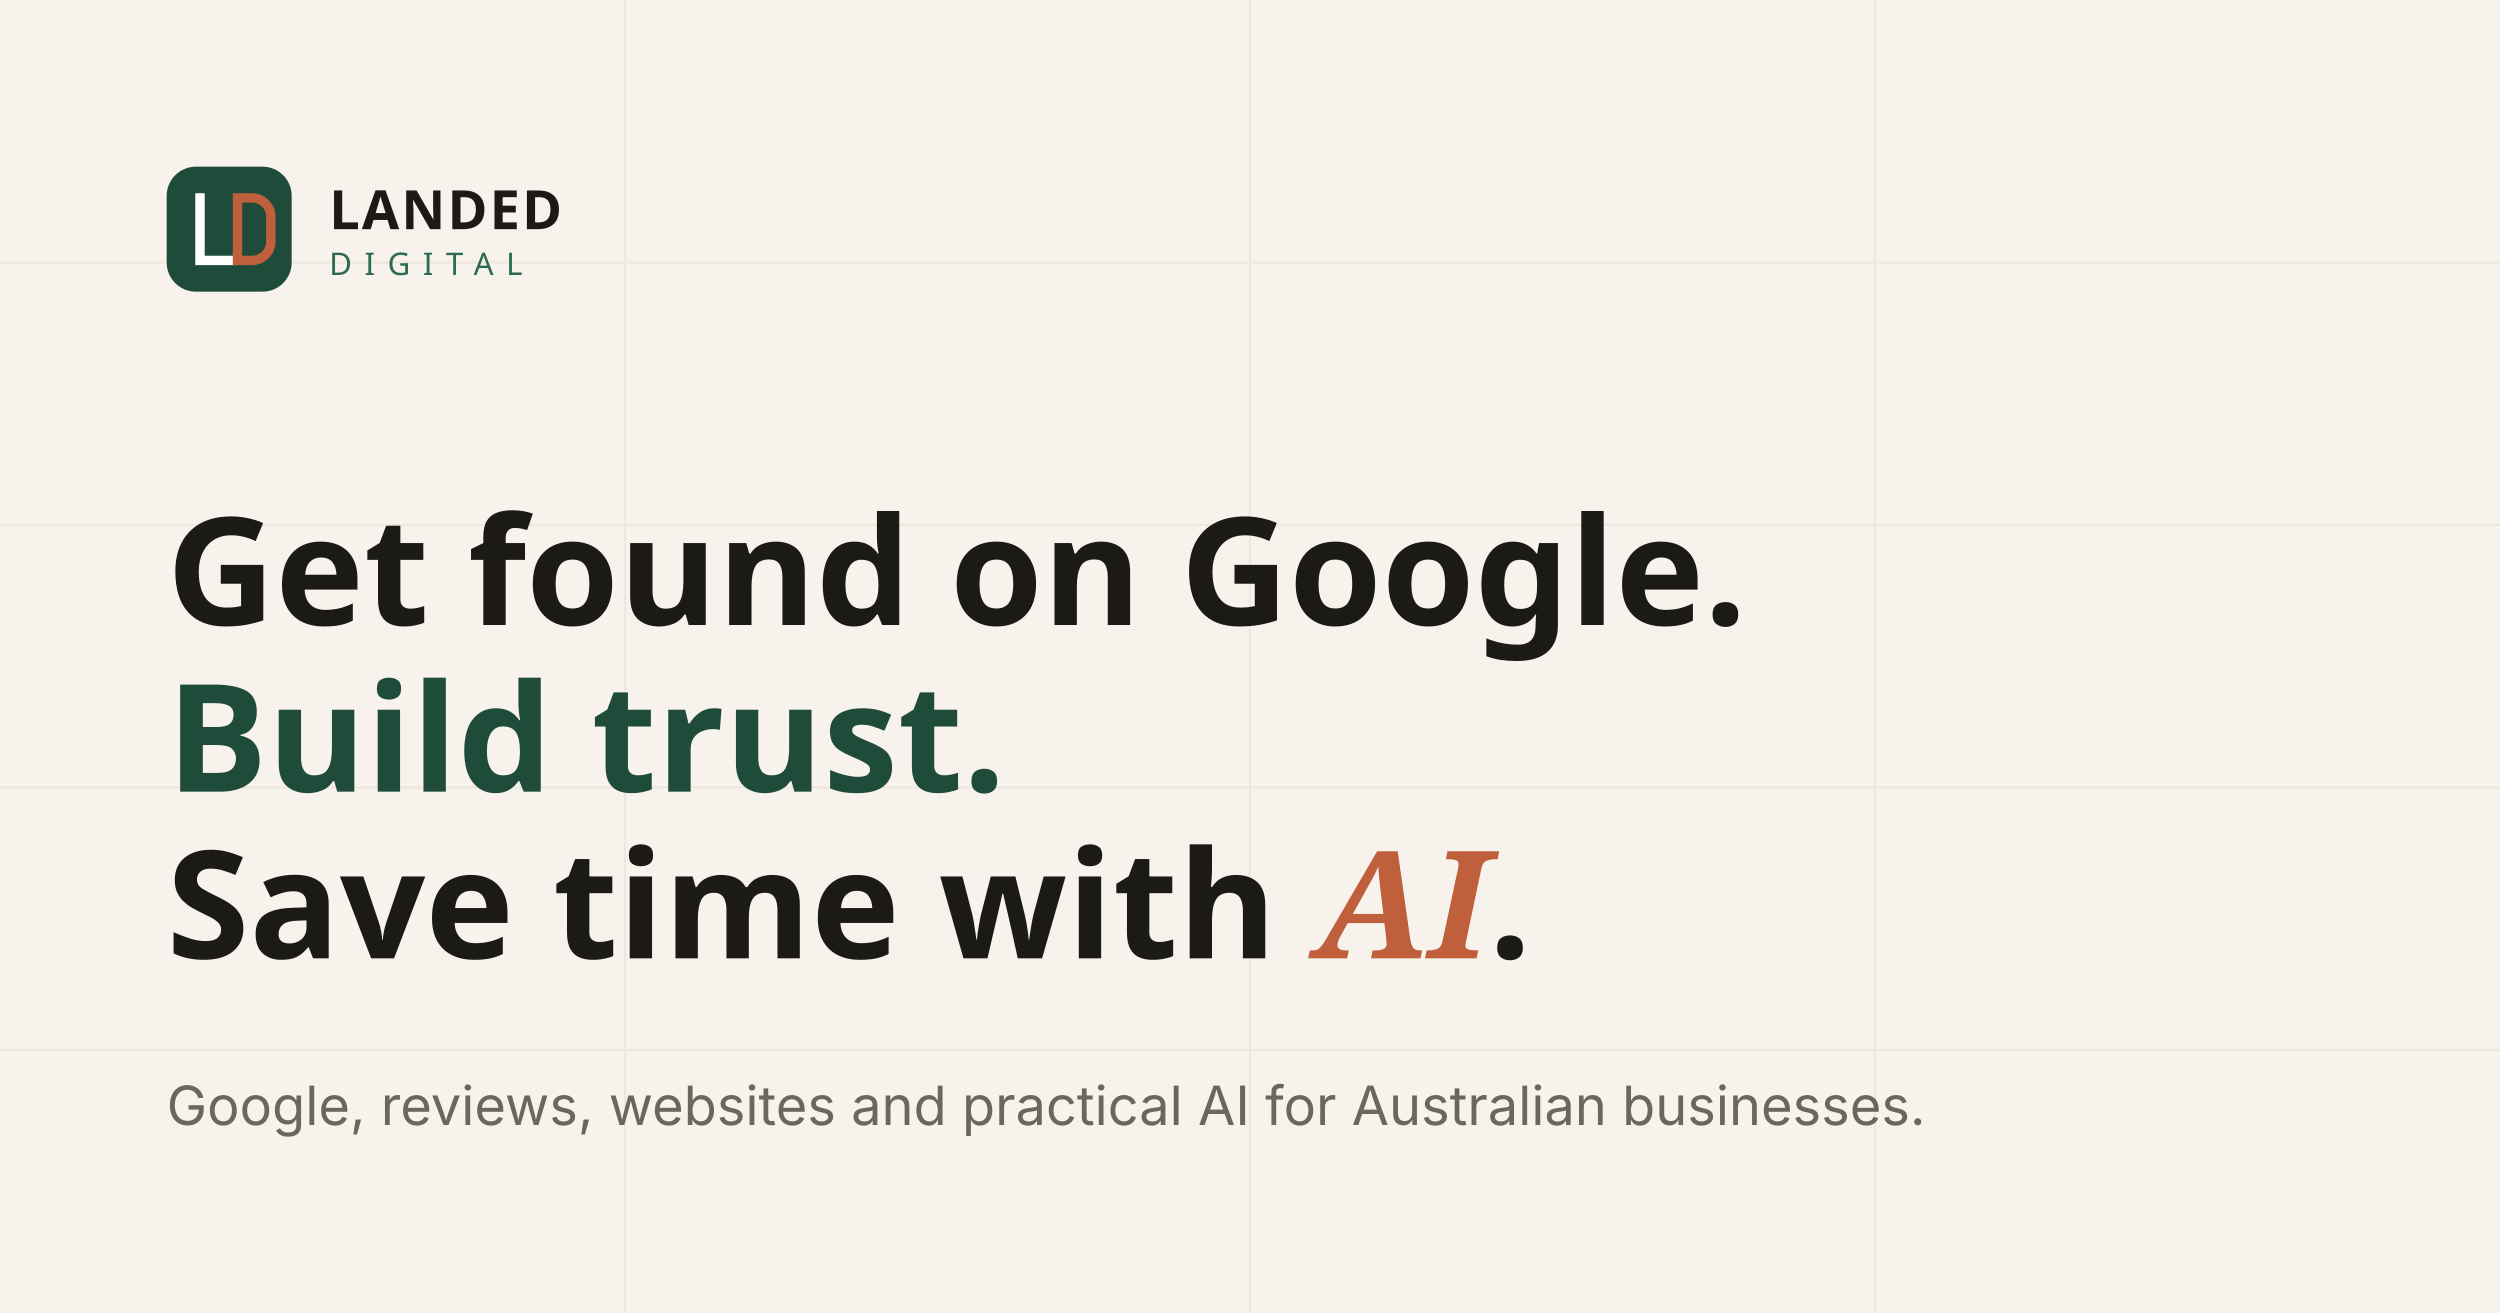
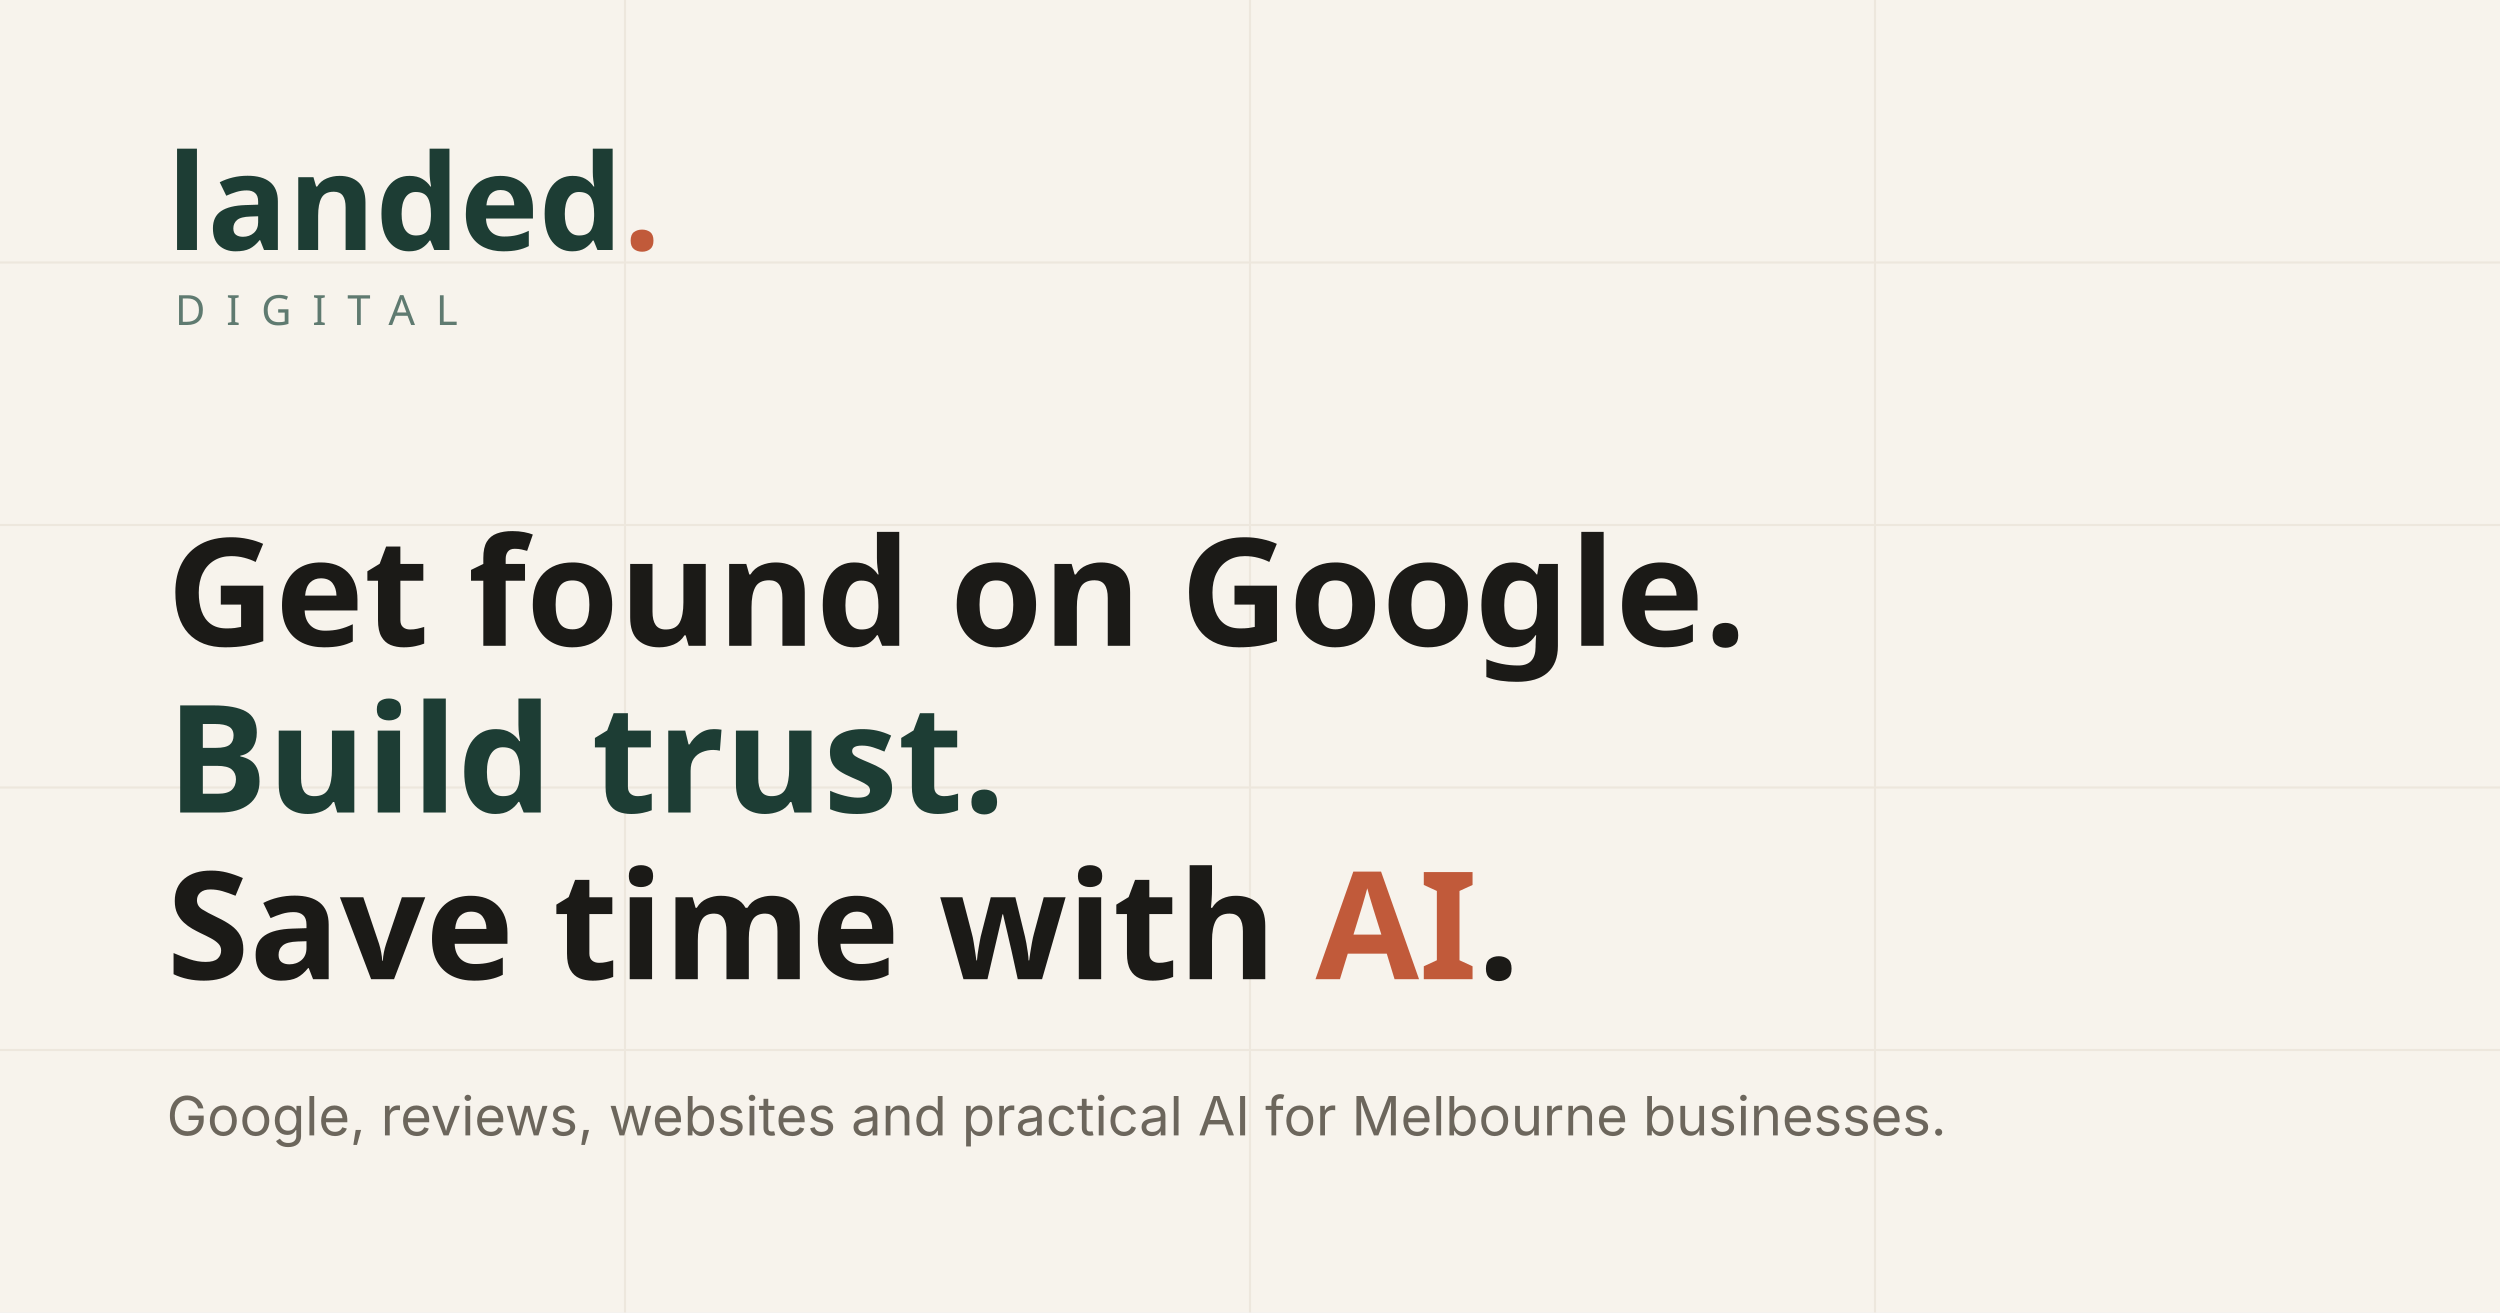
<svg xmlns="http://www.w3.org/2000/svg" width="1200" height="630" viewBox="0 0 1200 630">
  <rect width="1200" height="630" fill="#f7f3ec" />
  <g opacity="0.5" stroke="#e3dbcd" stroke-width="1">
    <line x1="0" y1="126" x2="1200" y2="126" />
    <line x1="0" y1="252" x2="1200" y2="252" />
    <line x1="0" y1="378" x2="1200" y2="378" />
    <line x1="0" y1="504" x2="1200" y2="504" />
    <line x1="300" y1="0" x2="300" y2="630" />
    <line x1="600" y1="0" x2="600" y2="630" />
    <line x1="900" y1="0" x2="900" y2="630" />
  </g>
-   <g transform="translate(80,80)">
-     <rect x="0" y="0" width="60" height="60" rx="14" fill="#1f4b3a" />
-     <path d="M16 15v30h15" fill="none" stroke="#fff" stroke-width="4.5" stroke-linecap="square" />
-     <path d="M34 15h7a9 9 0 0 1 9 9v12a9 9 0 0 1-9 9h-7V15z" fill="none" stroke="#c05f3c" stroke-width="4.5" />
-     <text x="78" y="30" font-family="Outfit, sans-serif" font-size="26" font-weight="700" fill="#1b1a17" letter-spacing="1">LANDED</text>
-     <text x="78" y="52" font-family="Outfit, sans-serif" font-size="15" font-weight="500" fill="#2c6b4f" letter-spacing="6">DIGITAL</text>
-   </g>
-   <text x="80" y="300" font-family="Outfit, sans-serif" font-size="72" font-weight="700" fill="#1b1a17">Get found on Google.</text>
-   <text x="80" y="380" font-family="Outfit, sans-serif" font-size="72" font-weight="700" fill="#1f4b3a">Build trust.</text>
-   <text x="80" y="460" font-family="Outfit, sans-serif" font-size="72" font-weight="700" fill="#1b1a17">Save time with <tspan font-family="Fraunces, serif" font-style="italic" fill="#c05f3c">AI</tspan>.</text>
-   <text x="80" y="540" font-family="Inter, sans-serif" font-size="26" fill="#6c665c">Google, reviews, websites and practical AI for Australian businesses.</text>
+   <text x="80" y="120" font-family="Outfit, sans-serif" font-size="64" font-weight="700" fill="#1D3D34">landed<tspan fill="#C15A3A">.</tspan>
+   </text>
+   <text x="84" y="156" font-family="Outfit, sans-serif" font-size="20" font-weight="500" fill="#5F7A70" letter-spacing="10">DIGITAL</text>
+   <text x="80" y="310" font-family="Outfit, sans-serif" font-size="72" font-weight="700" fill="#1b1a17">Get found on Google.</text>
+   <text x="80" y="390" font-family="Outfit, sans-serif" font-size="72" font-weight="700" fill="#1D3D34">Build trust.</text>
+   <text x="80" y="470" font-family="Outfit, sans-serif" font-size="72" font-weight="700" fill="#1b1a17">Save time with <tspan fill="#C15A3A">AI</tspan>.</text>
+   <text x="80" y="545" font-family="Inter, sans-serif" font-size="26" fill="#6c665c">Google, reviews, websites and practical AI for Melbourne businesses.</text>
</svg>
